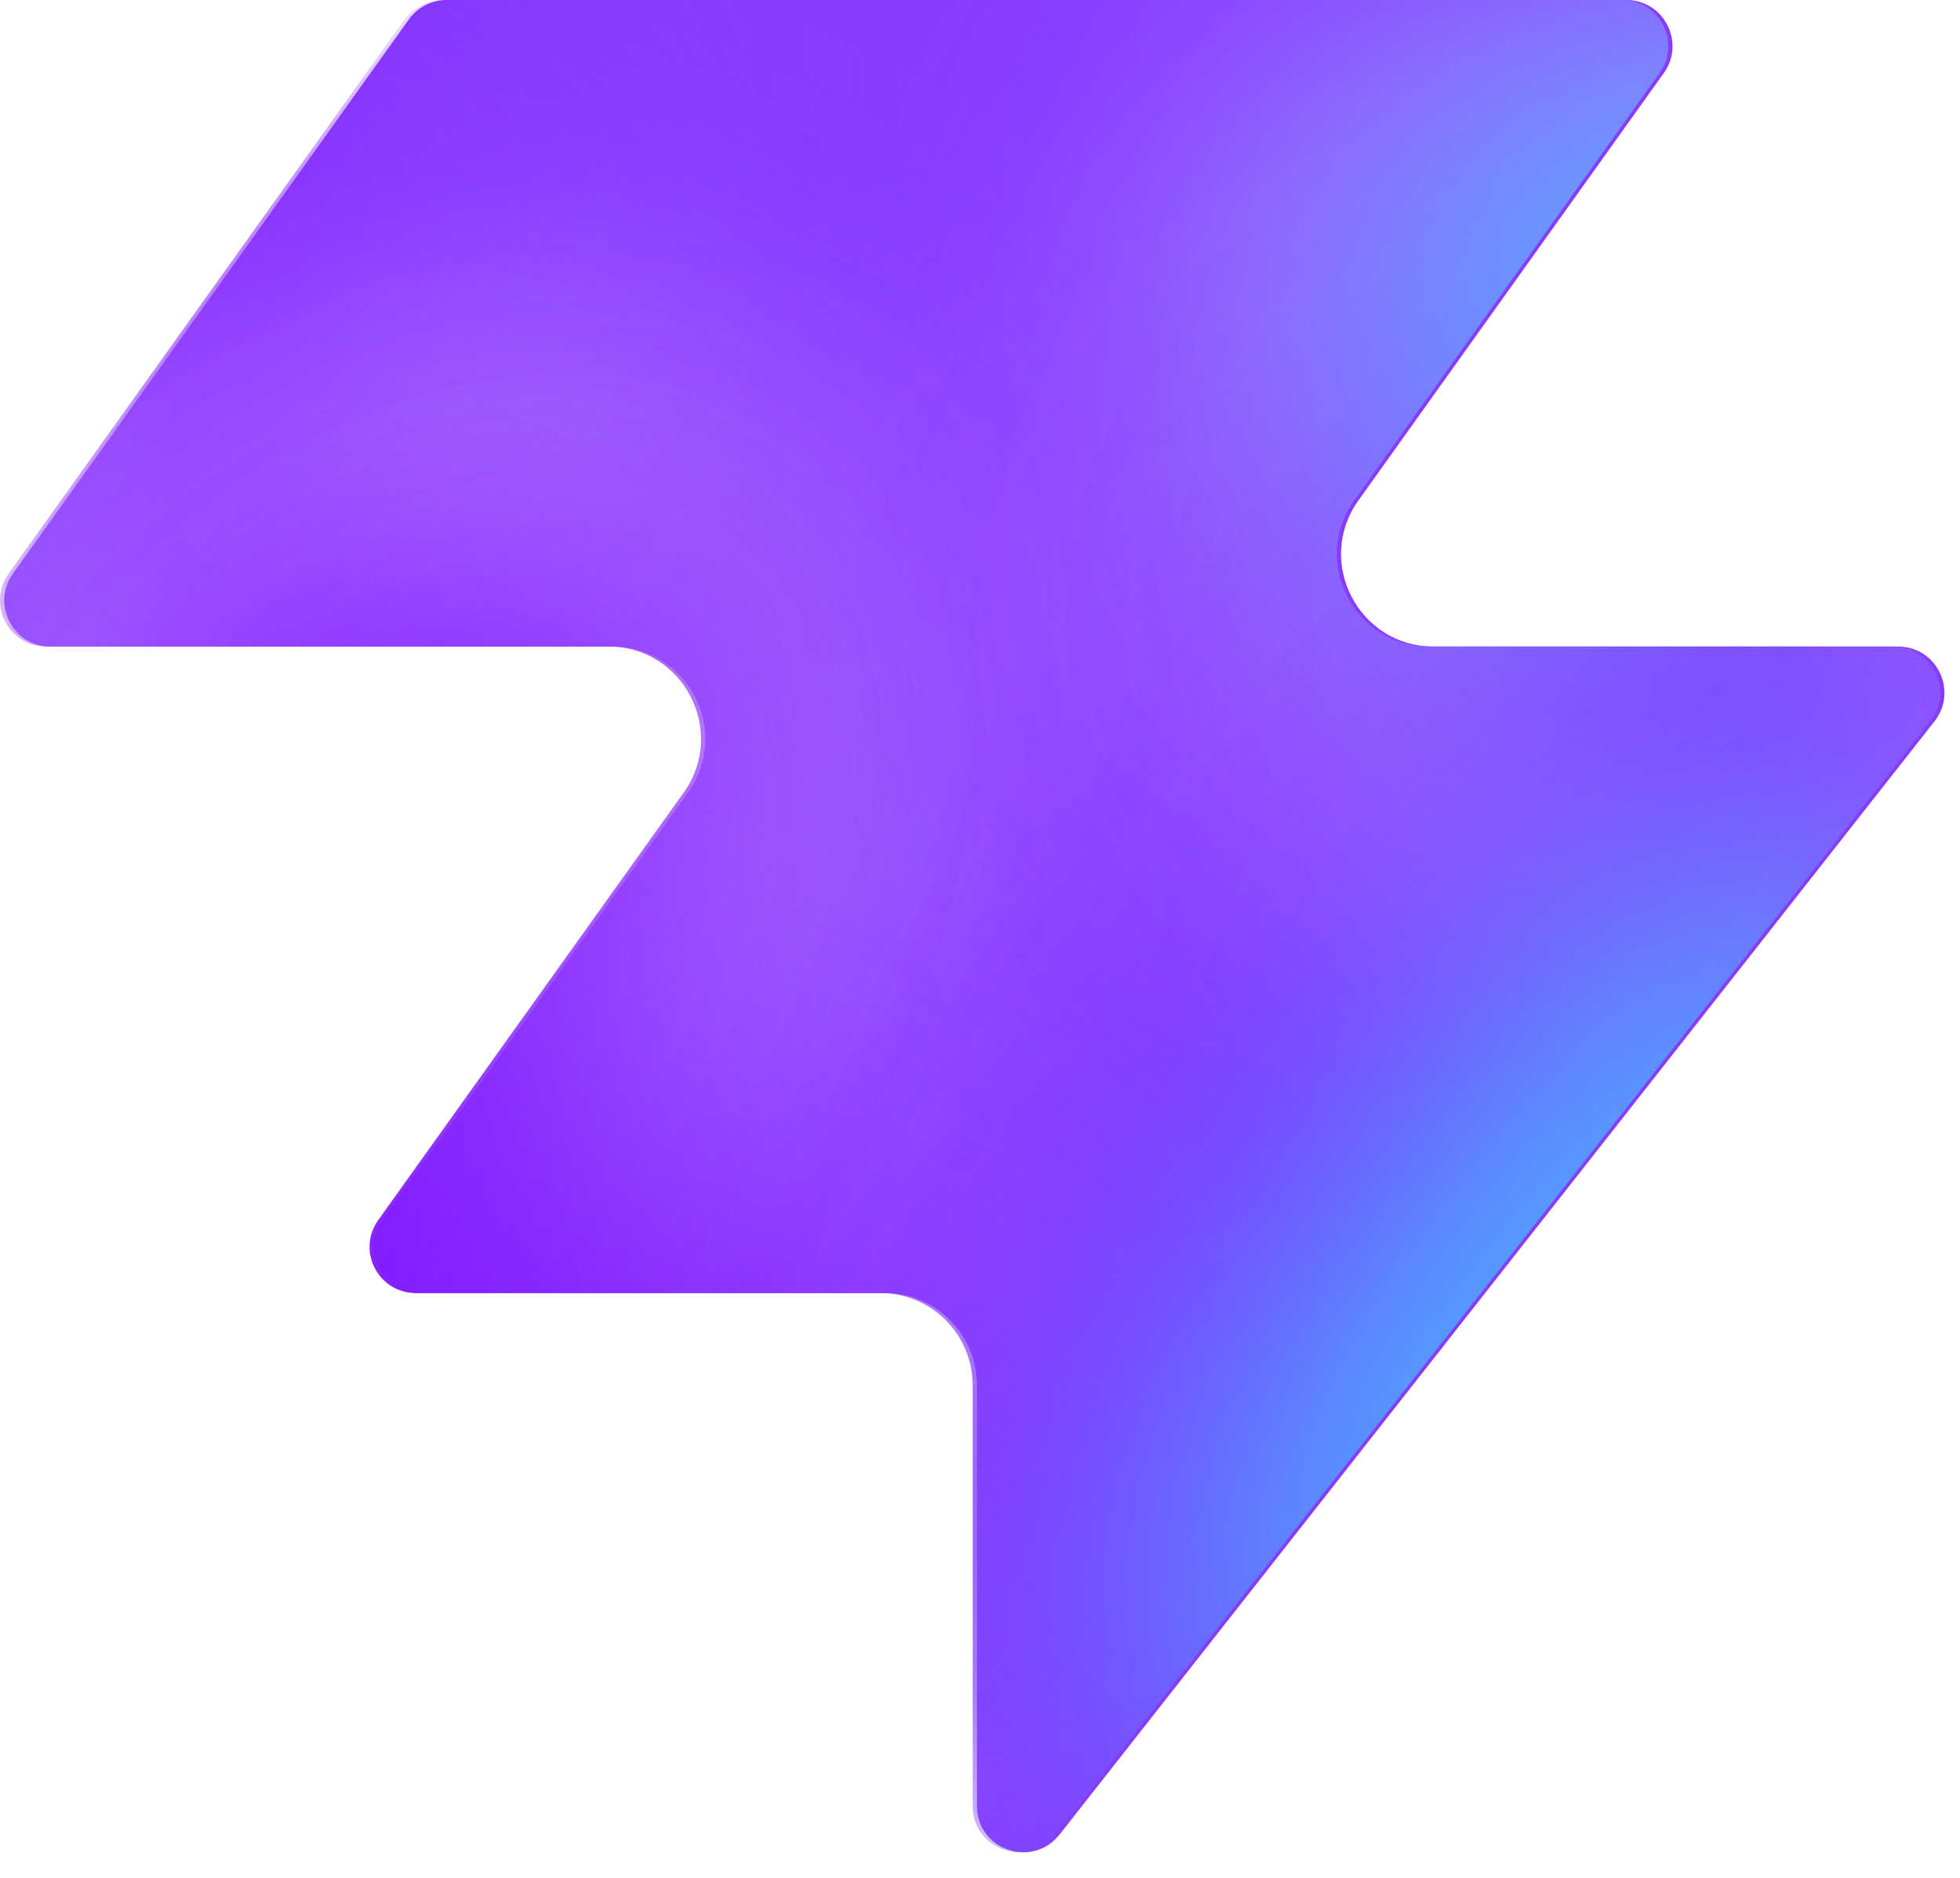
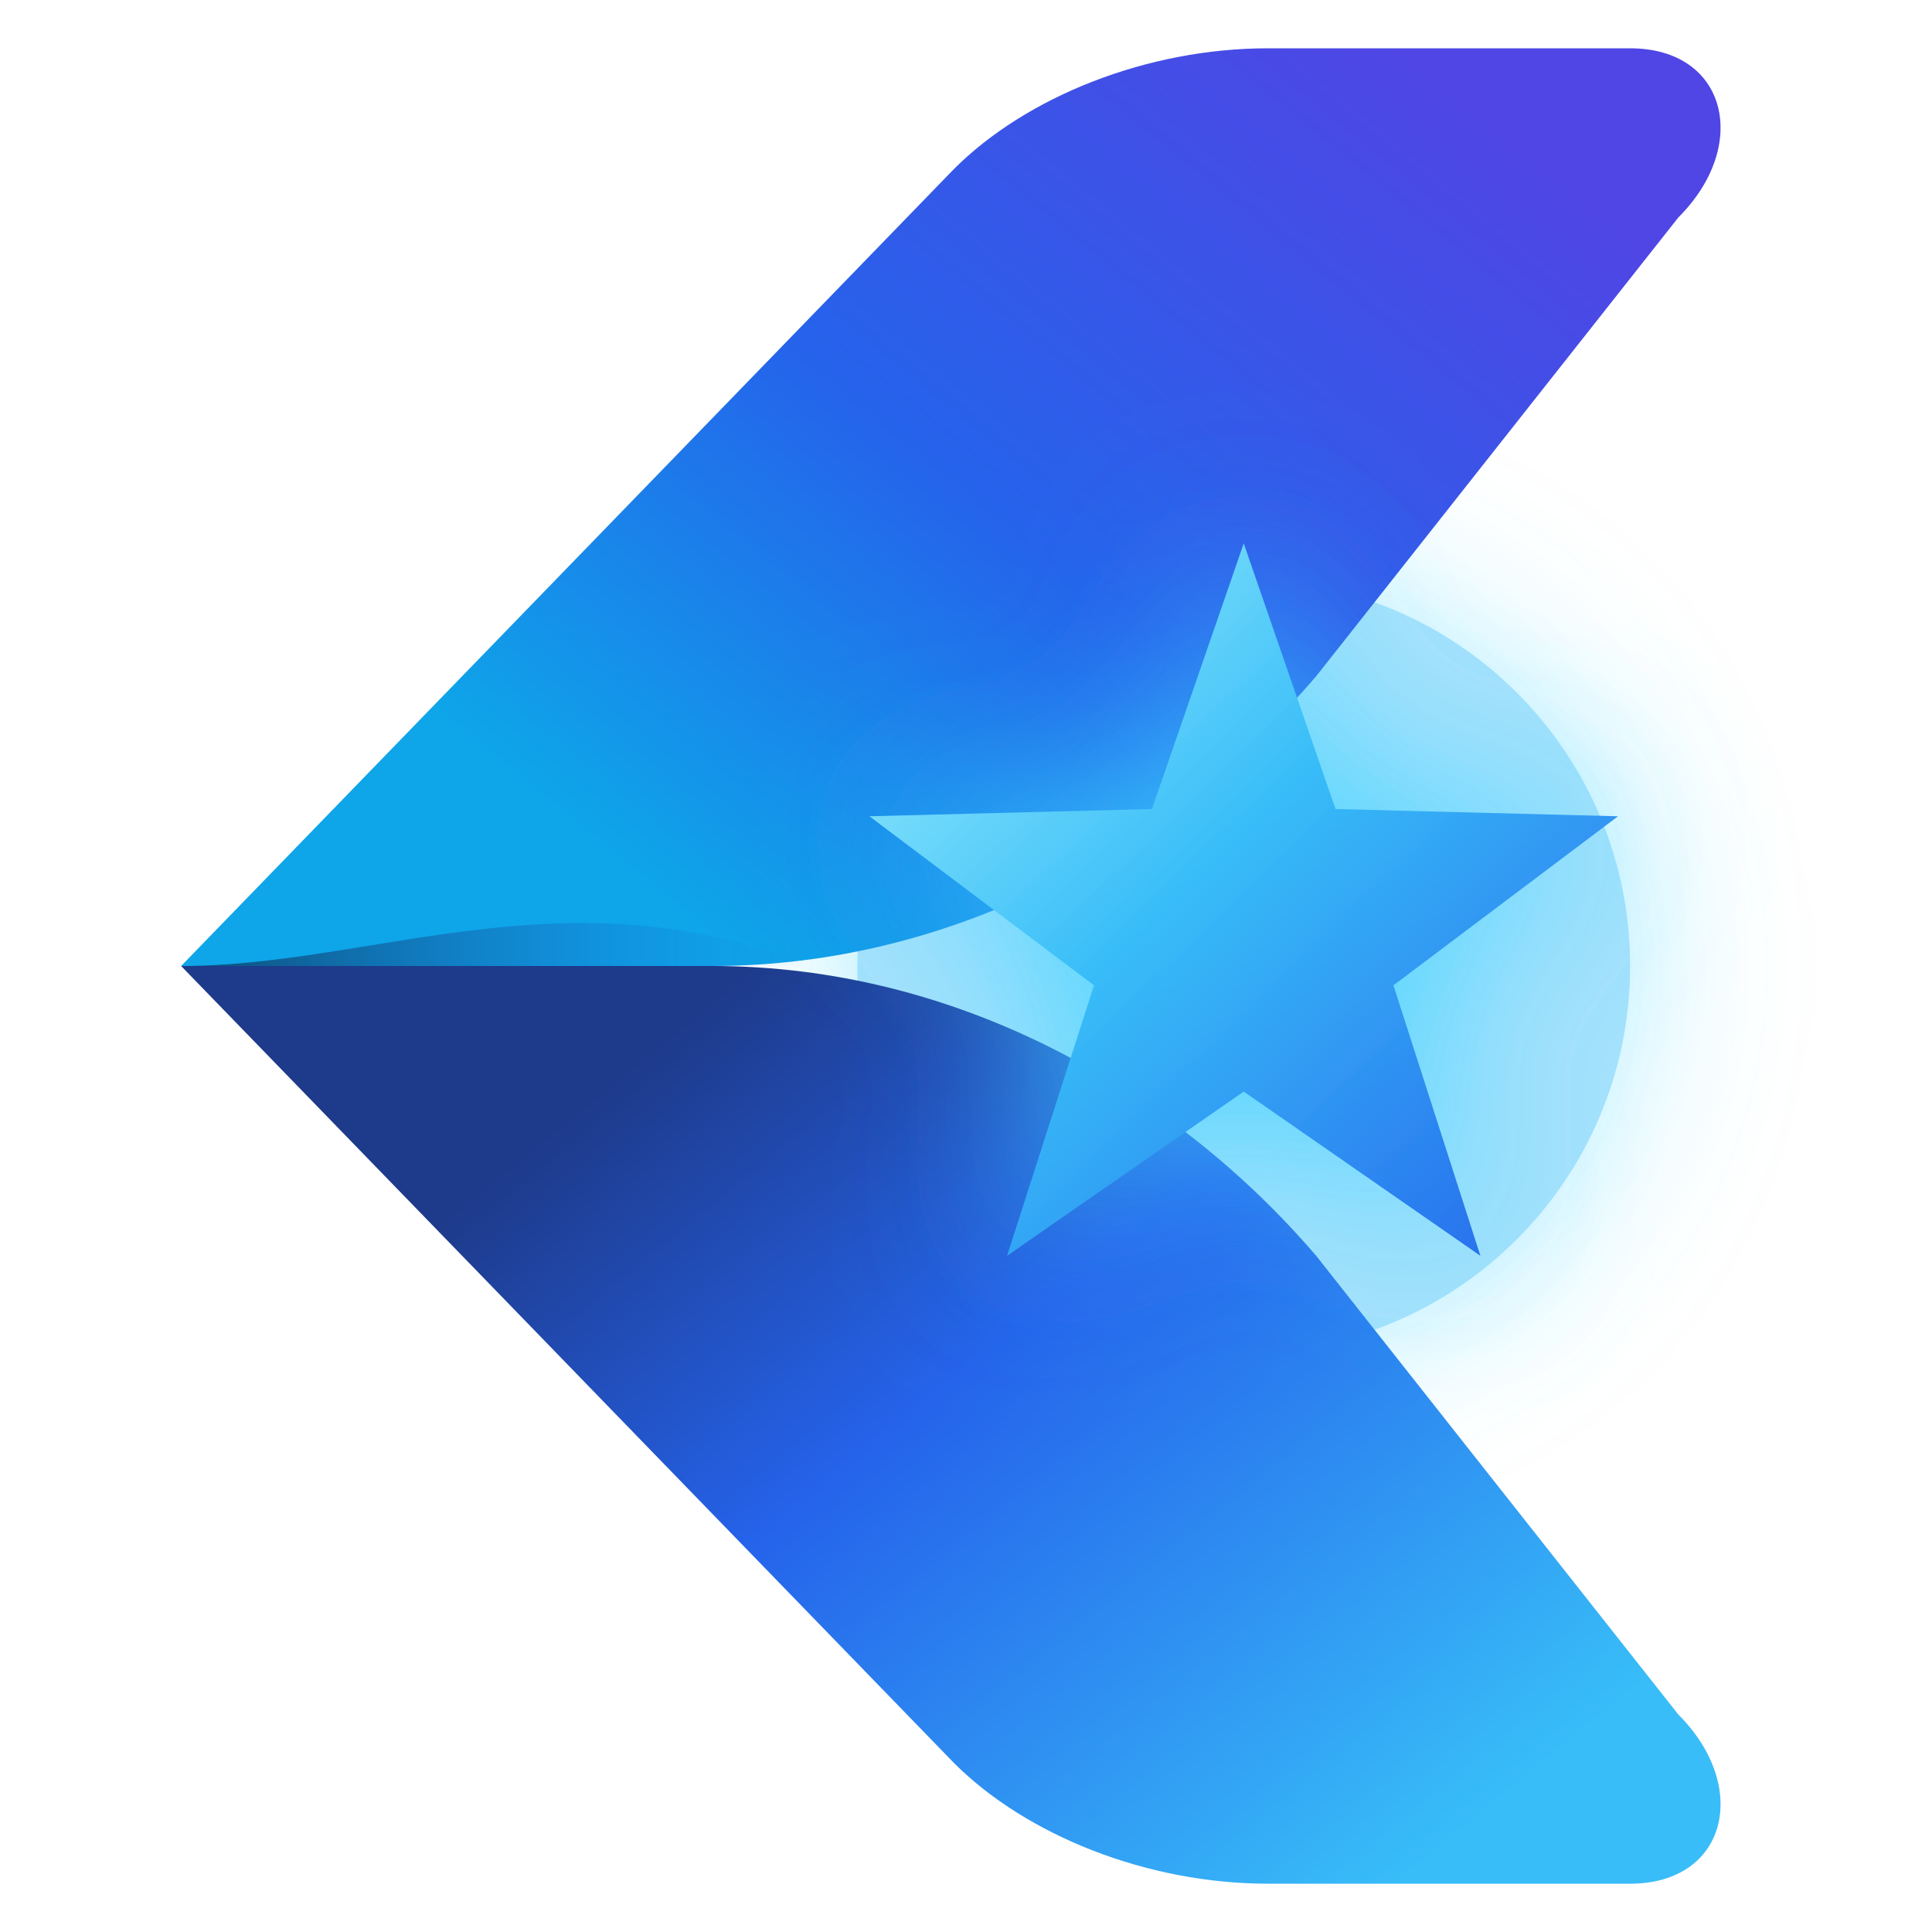
- <svg xmlns="http://www.w3.org/2000/svg" width="48" height="46" fill="none" viewBox="0 0 48 46">
-   <path fill="#863bff" d="M25.946 44.938c-.664.845-2.021.375-2.021-.698V33.937a2.26 2.26 0 0 0-2.262-2.262H10.287c-.92 0-1.456-1.04-.92-1.788l7.48-10.471c1.07-1.497 0-3.578-1.842-3.578H1.237c-.92 0-1.456-1.04-.92-1.788L10.013.474c.214-.297.556-.474.92-.474h28.894c.92 0 1.456 1.04.92 1.788l-7.48 10.471c-1.07 1.498 0 3.579 1.842 3.579h11.377c.943 0 1.473 1.088.89 1.83L25.947 44.94z" style="fill:#863bff;fill:color(display-p3 .525 .23 1);fill-opacity:1" />
-   <mask id="a" width="48" height="46" x="0" y="0" maskUnits="userSpaceOnUse" style="mask-type:alpha">
-     <path fill="#000" d="M25.842 44.938c-.664.844-2.021.375-2.021-.698V33.937a2.26 2.26 0 0 0-2.262-2.262H10.183c-.92 0-1.456-1.04-.92-1.788l7.48-10.471c1.07-1.498 0-3.579-1.842-3.579H1.133c-.92 0-1.456-1.04-.92-1.787L9.91.473c.214-.297.556-.474.92-.474h28.894c.92 0 1.456 1.04.92 1.788l-7.48 10.471c-1.07 1.498 0 3.578 1.842 3.578h11.377c.943 0 1.473 1.088.89 1.832L25.843 44.94z" style="fill:#000;fill-opacity:1" />
-   </mask>
-   <g mask="url(#a)">
-     <g filter="url(#b)">
-       <ellipse cx="5.508" cy="14.704" fill="#ede6ff" rx="5.508" ry="14.704" style="fill:#ede6ff;fill:color(display-p3 .927 .903 1);fill-opacity:1" transform="matrix(.00324 1 1 -.00324 -4.47 31.516)" />
-     </g>
-     <g filter="url(#c)">
-       <ellipse cx="10.399" cy="29.851" fill="#ede6ff" rx="10.399" ry="29.851" style="fill:#ede6ff;fill:color(display-p3 .927 .903 1);fill-opacity:1" transform="matrix(.00324 1 1 -.00324 -39.328 7.883)" />
-     </g>
-     <g filter="url(#d)">
-       <ellipse cx="5.508" cy="30.487" fill="#7e14ff" rx="5.508" ry="30.487" style="fill:#7e14ff;fill:color(display-p3 .492 .077 1);fill-opacity:1" transform="rotate(89.814 -25.913 -14.639)scale(1 -1)" />
-     </g>
-     <g filter="url(#e)">
-       <ellipse cx="5.508" cy="30.599" fill="#7e14ff" rx="5.508" ry="30.599" style="fill:#7e14ff;fill:color(display-p3 .492 .077 1);fill-opacity:1" transform="rotate(89.814 -32.644 -3.334)scale(1 -1)" />
-     </g>
-     <g filter="url(#f)">
-       <ellipse cx="5.508" cy="30.599" fill="#7e14ff" rx="5.508" ry="30.599" style="fill:#7e14ff;fill:color(display-p3 .492 .077 1);fill-opacity:1" transform="matrix(.00324 1 1 -.00324 -34.34 30.47)" />
-     </g>
-     <g filter="url(#g)">
-       <ellipse cx="14.072" cy="22.078" fill="#ede6ff" rx="14.072" ry="22.078" style="fill:#ede6ff;fill:color(display-p3 .927 .903 1);fill-opacity:1" transform="rotate(93.35 24.506 48.493)scale(-1 1)" />
-     </g>
-     <g filter="url(#h)">
-       <ellipse cx="3.47" cy="21.501" fill="#7e14ff" rx="3.47" ry="21.501" style="fill:#7e14ff;fill:color(display-p3 .492 .077 1);fill-opacity:1" transform="rotate(89.009 28.708 47.59)scale(-1 1)" />
-     </g>
-     <g filter="url(#i)">
-       <ellipse cx="3.47" cy="21.501" fill="#7e14ff" rx="3.47" ry="21.501" style="fill:#7e14ff;fill:color(display-p3 .492 .077 1);fill-opacity:1" transform="rotate(89.009 28.708 47.59)scale(-1 1)" />
-     </g>
-     <g filter="url(#j)">
-       <ellipse cx=".387" cy="8.972" fill="#7e14ff" rx="4.407" ry="29.108" style="fill:#7e14ff;fill:color(display-p3 .492 .077 1);fill-opacity:1" transform="rotate(39.51 .387 8.972)" />
-     </g>
-     <g filter="url(#k)">
-       <ellipse cx="47.523" cy="-6.092" fill="#7e14ff" rx="4.407" ry="29.108" style="fill:#7e14ff;fill:color(display-p3 .492 .077 1);fill-opacity:1" transform="rotate(37.892 47.523 -6.092)" />
-     </g>
-     <g filter="url(#l)">
-       <ellipse cx="41.412" cy="6.333" fill="#47bfff" rx="5.971" ry="9.665" style="fill:#47bfff;fill:color(display-p3 .28 .748 1);fill-opacity:1" transform="rotate(37.892 41.412 6.333)" />
-     </g>
-     <g filter="url(#m)">
-       <ellipse cx="-1.879" cy="38.332" fill="#7e14ff" rx="4.407" ry="29.108" style="fill:#7e14ff;fill:color(display-p3 .492 .077 1);fill-opacity:1" transform="rotate(37.892 -1.88 38.332)" />
-     </g>
-     <g filter="url(#n)">
-       <ellipse cx="-1.879" cy="38.332" fill="#7e14ff" rx="4.407" ry="29.108" style="fill:#7e14ff;fill:color(display-p3 .492 .077 1);fill-opacity:1" transform="rotate(37.892 -1.88 38.332)" />
-     </g>
-     <g filter="url(#o)">
-       <ellipse cx="35.651" cy="29.907" fill="#7e14ff" rx="4.407" ry="29.108" style="fill:#7e14ff;fill:color(display-p3 .492 .077 1);fill-opacity:1" transform="rotate(37.892 35.651 29.907)" />
-     </g>
-     <g filter="url(#p)">
-       <ellipse cx="38.418" cy="32.4" fill="#47bfff" rx="5.971" ry="15.297" style="fill:#47bfff;fill:color(display-p3 .28 .748 1);fill-opacity:1" transform="rotate(37.892 38.418 32.4)" />
-     </g>
-   </g>
+ <svg xmlns="http://www.w3.org/2000/svg" viewBox="8.5 10 80 80" width="80" height="80" fill="none">
  <defs>
-     <filter id="b" width="60.045" height="41.654" x="-19.77" y="16.149" color-interpolation-filters="sRGB" filterUnits="userSpaceOnUse">
-       <feFlood flood-opacity="0" result="BackgroundImageFix" />
-       <feBlend in="SourceGraphic" in2="BackgroundImageFix" result="shape" />
-       <feGaussianBlur result="effect1_foregroundBlur_2002_17158" stdDeviation="7.659" />
-     </filter>
-     <filter id="c" width="90.34" height="51.437" x="-54.613" y="-7.533" color-interpolation-filters="sRGB" filterUnits="userSpaceOnUse">
-       <feFlood flood-opacity="0" result="BackgroundImageFix" />
-       <feBlend in="SourceGraphic" in2="BackgroundImageFix" result="shape" />
-       <feGaussianBlur result="effect1_foregroundBlur_2002_17158" stdDeviation="7.659" />
-     </filter>
-     <filter id="d" width="79.355" height="29.4" x="-49.64" y="2.03" color-interpolation-filters="sRGB" filterUnits="userSpaceOnUse">
-       <feFlood flood-opacity="0" result="BackgroundImageFix" />
-       <feBlend in="SourceGraphic" in2="BackgroundImageFix" result="shape" />
-       <feGaussianBlur result="effect1_foregroundBlur_2002_17158" stdDeviation="4.596" />
-     </filter>
-     <filter id="e" width="79.579" height="29.4" x="-45.045" y="20.029" color-interpolation-filters="sRGB" filterUnits="userSpaceOnUse">
-       <feFlood flood-opacity="0" result="BackgroundImageFix" />
-       <feBlend in="SourceGraphic" in2="BackgroundImageFix" result="shape" />
-       <feGaussianBlur result="effect1_foregroundBlur_2002_17158" stdDeviation="4.596" />
-     </filter>
-     <filter id="f" width="79.579" height="29.4" x="-43.513" y="21.178" color-interpolation-filters="sRGB" filterUnits="userSpaceOnUse">
-       <feFlood flood-opacity="0" result="BackgroundImageFix" />
-       <feBlend in="SourceGraphic" in2="BackgroundImageFix" result="shape" />
-       <feGaussianBlur result="effect1_foregroundBlur_2002_17158" stdDeviation="4.596" />
-     </filter>
-     <filter id="g" width="74.749" height="58.852" x="15.756" y="-17.901" color-interpolation-filters="sRGB" filterUnits="userSpaceOnUse">
-       <feFlood flood-opacity="0" result="BackgroundImageFix" />
-       <feBlend in="SourceGraphic" in2="BackgroundImageFix" result="shape" />
-       <feGaussianBlur result="effect1_foregroundBlur_2002_17158" stdDeviation="7.659" />
-     </filter>
-     <filter id="h" width="61.377" height="25.362" x="23.548" y="2.284" color-interpolation-filters="sRGB" filterUnits="userSpaceOnUse">
-       <feFlood flood-opacity="0" result="BackgroundImageFix" />
-       <feBlend in="SourceGraphic" in2="BackgroundImageFix" result="shape" />
-       <feGaussianBlur result="effect1_foregroundBlur_2002_17158" stdDeviation="4.596" />
-     </filter>
-     <filter id="i" width="61.377" height="25.362" x="23.548" y="2.284" color-interpolation-filters="sRGB" filterUnits="userSpaceOnUse">
-       <feFlood flood-opacity="0" result="BackgroundImageFix" />
-       <feBlend in="SourceGraphic" in2="BackgroundImageFix" result="shape" />
-       <feGaussianBlur result="effect1_foregroundBlur_2002_17158" stdDeviation="4.596" />
-     </filter>
-     <filter id="j" width="56.045" height="63.649" x="-27.636" y="-22.853" color-interpolation-filters="sRGB" filterUnits="userSpaceOnUse">
-       <feFlood flood-opacity="0" result="BackgroundImageFix" />
-       <feBlend in="SourceGraphic" in2="BackgroundImageFix" result="shape" />
-       <feGaussianBlur result="effect1_foregroundBlur_2002_17158" stdDeviation="4.596" />
-     </filter>
-     <filter id="k" width="54.814" height="64.646" x="20.116" y="-38.415" color-interpolation-filters="sRGB" filterUnits="userSpaceOnUse">
-       <feFlood flood-opacity="0" result="BackgroundImageFix" />
-       <feBlend in="SourceGraphic" in2="BackgroundImageFix" result="shape" />
-       <feGaussianBlur result="effect1_foregroundBlur_2002_17158" stdDeviation="4.596" />
-     </filter>
-     <filter id="l" width="33.541" height="35.313" x="24.641" y="-11.323" color-interpolation-filters="sRGB" filterUnits="userSpaceOnUse">
-       <feFlood flood-opacity="0" result="BackgroundImageFix" />
-       <feBlend in="SourceGraphic" in2="BackgroundImageFix" result="shape" />
-       <feGaussianBlur result="effect1_foregroundBlur_2002_17158" stdDeviation="4.596" />
-     </filter>
-     <filter id="m" width="54.814" height="64.646" x="-29.286" y="6.009" color-interpolation-filters="sRGB" filterUnits="userSpaceOnUse">
-       <feFlood flood-opacity="0" result="BackgroundImageFix" />
-       <feBlend in="SourceGraphic" in2="BackgroundImageFix" result="shape" />
-       <feGaussianBlur result="effect1_foregroundBlur_2002_17158" stdDeviation="4.596" />
-     </filter>
-     <filter id="n" width="54.814" height="64.646" x="-29.286" y="6.009" color-interpolation-filters="sRGB" filterUnits="userSpaceOnUse">
-       <feFlood flood-opacity="0" result="BackgroundImageFix" />
-       <feBlend in="SourceGraphic" in2="BackgroundImageFix" result="shape" />
-       <feGaussianBlur result="effect1_foregroundBlur_2002_17158" stdDeviation="4.596" />
-     </filter>
-     <filter id="o" width="54.814" height="64.646" x="8.244" y="-2.416" color-interpolation-filters="sRGB" filterUnits="userSpaceOnUse">
-       <feFlood flood-opacity="0" result="BackgroundImageFix" />
-       <feBlend in="SourceGraphic" in2="BackgroundImageFix" result="shape" />
-       <feGaussianBlur result="effect1_foregroundBlur_2002_17158" stdDeviation="4.596" />
-     </filter>
-     <filter id="p" width="39.409" height="43.623" x="18.713" y="10.588" color-interpolation-filters="sRGB" filterUnits="userSpaceOnUse">
-       <feFlood flood-opacity="0" result="BackgroundImageFix" />
-       <feBlend in="SourceGraphic" in2="BackgroundImageFix" result="shape" />
-       <feGaussianBlur result="effect1_foregroundBlur_2002_17158" stdDeviation="4.596" />
+     <linearGradient id="careerAiUpper" x1="15%" y1="70%" x2="90%" y2="15%">
+       <stop offset="0%" stop-color="#0ea5e9" />
+       <stop offset="45%" stop-color="#2563eb" />
+       <stop offset="100%" stop-color="#4f46e5" />
+     </linearGradient>
+     <linearGradient id="careerAiLower" x1="15%" y1="30%" x2="90%" y2="85%">
+       <stop offset="0%" stop-color="#1e3a8a" />
+       <stop offset="40%" stop-color="#2563eb" />
+       <stop offset="100%" stop-color="#38bdf8" />
+     </linearGradient>
+     <linearGradient id="careerAiFold" x1="0%" y1="50%" x2="100%" y2="50%">
+       <stop offset="0%" stop-color="#0b1329" stop-opacity="0.6" />
+       <stop offset="100%" stop-color="#2563eb" stop-opacity="0" />
+     </linearGradient>
+     <linearGradient id="careerAiStar" x1="0%" y1="0%" x2="100%" y2="100%">
+       <stop offset="0%" stop-color="#a5f3fc" />
+       <stop offset="45%" stop-color="#38bdf8" />
+       <stop offset="100%" stop-color="#2563eb" />
+     </linearGradient>
+     <filter id="starAura" x="-40%" y="-40%" width="180%" height="180%">
+       <feGaussianBlur stdDeviation="3.5" result="blur" />
+       <feColorMatrix type="matrix" values="0 0 0 0 0.05  0 0 0 0 0.65  0 0 0 0 1  0 0 0 0.85 0" />
+       <feMerge>
+         <feMergeNode />
+         <feMergeNode in="SourceGraphic" />
+       </feMerge>
    </filter>
  </defs>
+   <circle cx="60" cy="50" r="16" fill="#38bdf8" opacity="0.45" filter="url(#starAura)" />
+   <path d="M 16 50 L 48 83 C 51 86 56 88 61 88 L 76 88 C 80 88 81 84 78 81 L 63 62 C 57 55 48 50 38 50 Z" fill="url(#careerAiLower)" />
+   <path d="M 16 50 L 48 17 C 51 14 56 12 61 12 L 76 12 C 80 12 81 16 78 19 L 63 38 C 57 45 48 50 38 50 Z" fill="url(#careerAiUpper)" />
+   <path d="M 16 50 L 42 50 C 32 46 24 50 16 50 Z" fill="url(#careerAiFold)" />
+   <path d="M 60 32.5             L 63.8 43.5             L 75.5 43.8             L 66.2 50.8             L 69.8 62             L 60 55.2             L 50.2 62             L 53.8 50.8             L 44.5 43.8             L 56.2 43.5 Z" fill="url(#careerAiStar)" filter="url(#starAura)" />
</svg>
